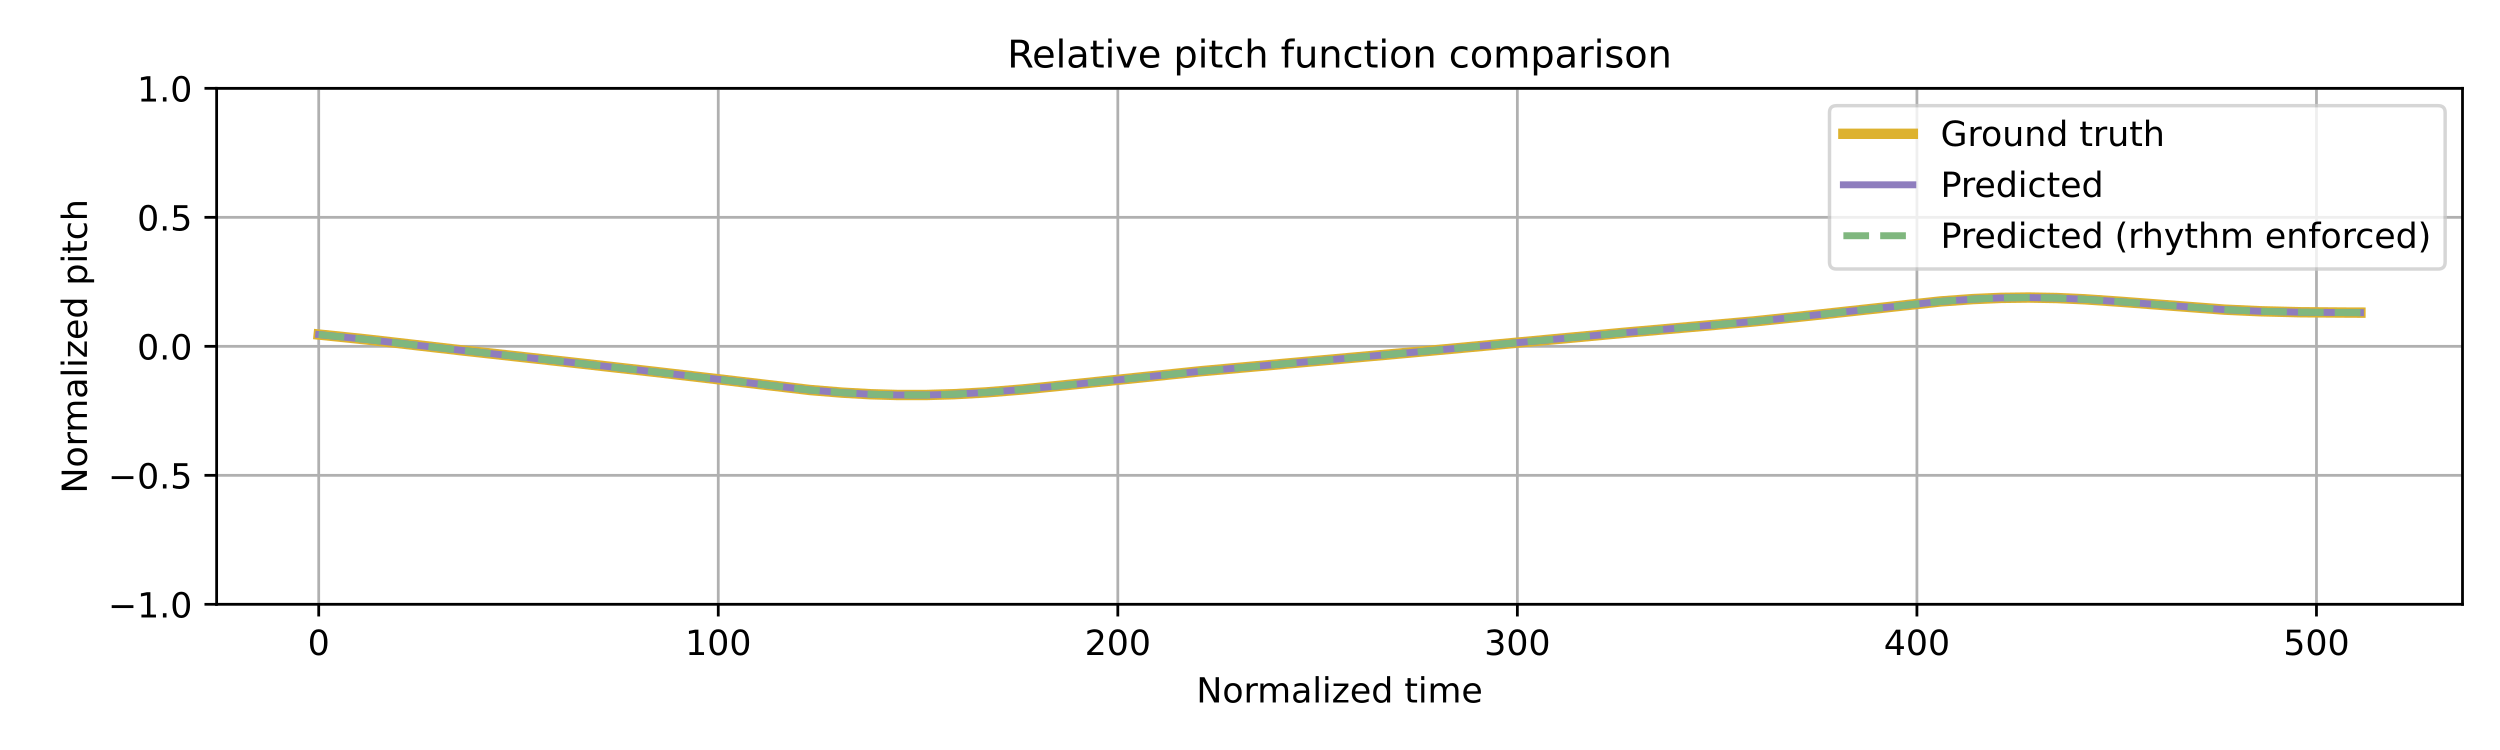
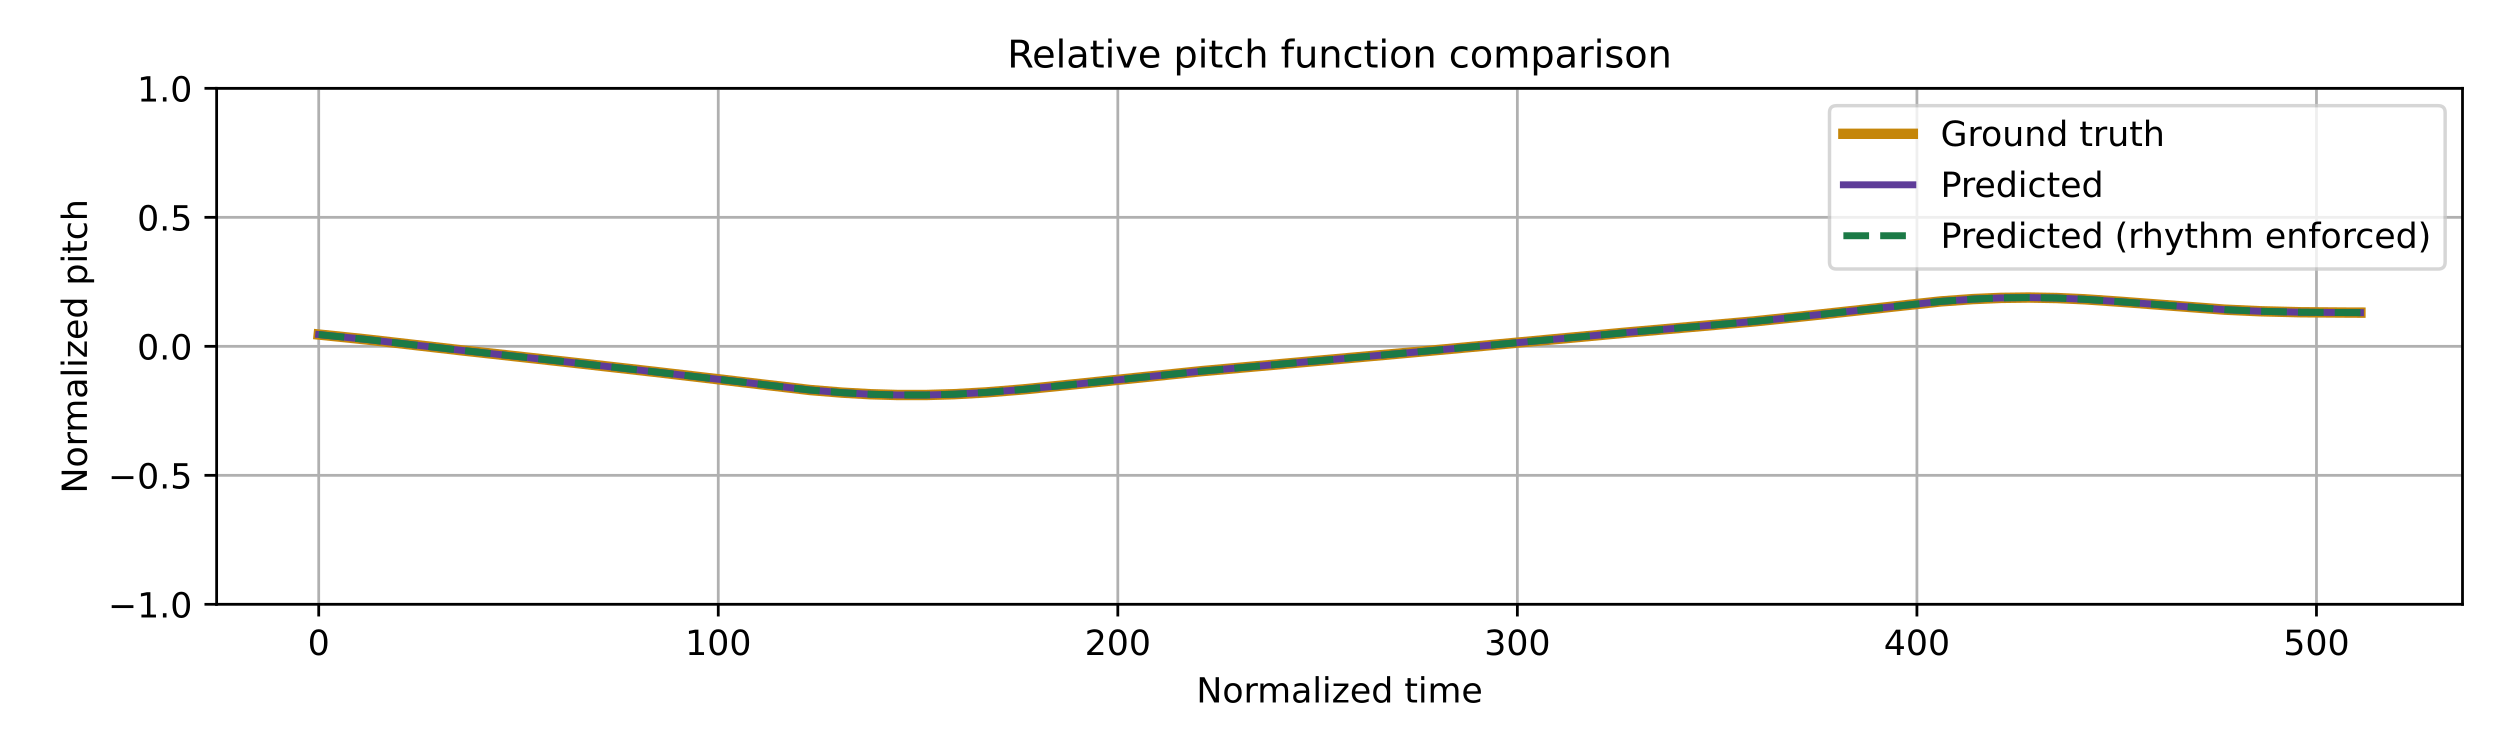
<svg xmlns="http://www.w3.org/2000/svg" xmlns:xlink="http://www.w3.org/1999/xlink" width="720pt" height="216pt" viewBox="0 0 720 216" version="1.1">
  <defs>
    <style type="text/css">*{stroke-linejoin: round; stroke-linecap: butt}</style>
  </defs>
  <g id="figure_1">
    <g id="patch_1">
      <path d="M 0 216  L 720 216  L 720 0  L 0 0  z " style="fill: #ffffff" />
    </g>
    <g id="axes_1">
      <g id="patch_2">
        <path d="M 62.39 174.04  L 709.2 174.04  L 709.2 25.44  L 62.39 25.44  z " style="fill: #ffffff" />
      </g>
      <g id="matplotlib.axis_1">
        <g id="xtick_1">
          <g id="line2d_1">
-             <path d="M 91.79 174.04  L 91.79 25.44  " clip-path="url(#pb1c6069279)" style="fill: none; stroke: #b0b0b0; stroke-width: 0.8; stroke-linecap: square" />
+             <path d="M 91.79 174.04  L 91.79 25.44  " clip-path="url(#p69fa13df1b)" style="fill: none; stroke: #b0b0b0; stroke-width: 0.8; stroke-linecap: square" />
          </g>
          <g id="line2d_2">
            <defs>
-               <path id="mfc99dccc91" d="M 0 0  L 0 3.5  " style="stroke: #000000; stroke-width: 0.8" />
-             </defs>
-             <g>
-               <use xlink:href="#mfc99dccc91" x="91.79" y="174.04" style="stroke: #000000; stroke-width: 0.8" />
+               <path id="m1cdd8b90ce" d="M 0 0  L 0 3.5  " style="stroke: #000000; stroke-width: 0.8" />
+             </defs>
+             <g>
+               <use xlink:href="#m1cdd8b90ce" x="91.79" y="174.04" style="stroke: #000000; stroke-width: 0.8" />
            </g>
          </g>
          <g id="text_1">
            <g transform="translate(88.60921 188.6384) scale(0.1 -0.1)">
              <defs>
                <path id="DejaVuSans-30" d="M 2034 4250  Q 1547 4250 1301 3770  Q 1056 3291 1056 2328  Q 1056 1369 1301 889  Q 1547 409 2034 409  Q 2525 409 2770 889  Q 3016 1369 3016 2328  Q 3016 3291 2770 3770  Q 2525 4250 2034 4250  z M 2034 4750  Q 2819 4750 3233 4129  Q 3647 3509 3647 2328  Q 3647 1150 3233 529  Q 2819 -91 2034 -91  Q 1250 -91 836 529  Q 422 1150 422 2328  Q 422 3509 836 4129  Q 1250 4750 2034 4750  z " transform="scale(0.015625)" />
              </defs>
              <use xlink:href="#DejaVuSans-30" />
            </g>
          </g>
        </g>
        <g id="xtick_2">
          <g id="line2d_3">
-             <path d="M 206.861 174.04  L 206.861 25.44  " clip-path="url(#pb1c6069279)" style="fill: none; stroke: #b0b0b0; stroke-width: 0.8; stroke-linecap: square" />
+             <path d="M 206.861 174.04  L 206.861 25.44  " clip-path="url(#p69fa13df1b)" style="fill: none; stroke: #b0b0b0; stroke-width: 0.8; stroke-linecap: square" />
          </g>
          <g id="line2d_4">
            <g>
-               <use xlink:href="#mfc99dccc91" x="206.861" y="174.04" style="stroke: #000000; stroke-width: 0.8" />
+               <use xlink:href="#m1cdd8b90ce" x="206.861" y="174.04" style="stroke: #000000; stroke-width: 0.8" />
            </g>
          </g>
          <g id="text_2">
            <g transform="translate(197.317 188.6384) scale(0.1 -0.1)">
              <defs>
                <path id="DejaVuSans-31" d="M 794 531  L 1825 531  L 1825 4091  L 703 3866  L 703 4441  L 1819 4666  L 2450 4666  L 2450 531  L 3481 531  L 3481 0  L 794 0  L 794 531  z " transform="scale(0.015625)" />
              </defs>
              <use xlink:href="#DejaVuSans-31" />
              <use xlink:href="#DejaVuSans-30" transform="translate(63.62305 0)" />
              <use xlink:href="#DejaVuSans-30" transform="translate(127.2461 0)" />
            </g>
          </g>
        </g>
        <g id="xtick_3">
          <g id="line2d_5">
-             <path d="M 321.931 174.04  L 321.931 25.44  " clip-path="url(#pb1c6069279)" style="fill: none; stroke: #b0b0b0; stroke-width: 0.8; stroke-linecap: square" />
+             <path d="M 321.931 174.04  L 321.931 25.44  " clip-path="url(#p69fa13df1b)" style="fill: none; stroke: #b0b0b0; stroke-width: 0.8; stroke-linecap: square" />
          </g>
          <g id="line2d_6">
            <g>
-               <use xlink:href="#mfc99dccc91" x="321.931" y="174.04" style="stroke: #000000; stroke-width: 0.8" />
+               <use xlink:href="#m1cdd8b90ce" x="321.931" y="174.04" style="stroke: #000000; stroke-width: 0.8" />
            </g>
          </g>
          <g id="text_3">
            <g transform="translate(312.3872 188.6384) scale(0.1 -0.1)">
              <defs>
                <path id="DejaVuSans-32" d="M 1228 531  L 3431 531  L 3431 0  L 469 0  L 469 531  Q 828 903 1448 1529  Q 2069 2156 2228 2338  Q 2531 2678 2651 2914  Q 2772 3150 2772 3378  Q 2772 3750 2511 3984  Q 2250 4219 1831 4219  Q 1534 4219 1204 4116  Q 875 4013 500 3803  L 500 4441  Q 881 4594 1212 4672  Q 1544 4750 1819 4750  Q 2544 4750 2975 4387  Q 3406 4025 3406 3419  Q 3406 3131 3298 2873  Q 3191 2616 2906 2266  Q 2828 2175 2409 1742  Q 1991 1309 1228 531  z " transform="scale(0.015625)" />
              </defs>
              <use xlink:href="#DejaVuSans-32" />
              <use xlink:href="#DejaVuSans-30" transform="translate(63.62305 0)" />
              <use xlink:href="#DejaVuSans-30" transform="translate(127.2461 0)" />
            </g>
          </g>
        </g>
        <g id="xtick_4">
          <g id="line2d_7">
-             <path d="M 437.001 174.04  L 437.001 25.44  " clip-path="url(#pb1c6069279)" style="fill: none; stroke: #b0b0b0; stroke-width: 0.8; stroke-linecap: square" />
+             <path d="M 437.001 174.04  L 437.001 25.44  " clip-path="url(#p69fa13df1b)" style="fill: none; stroke: #b0b0b0; stroke-width: 0.8; stroke-linecap: square" />
          </g>
          <g id="line2d_8">
            <g>
-               <use xlink:href="#mfc99dccc91" x="437.001" y="174.04" style="stroke: #000000; stroke-width: 0.8" />
+               <use xlink:href="#m1cdd8b90ce" x="437.001" y="174.04" style="stroke: #000000; stroke-width: 0.8" />
            </g>
          </g>
          <g id="text_4">
            <g transform="translate(427.4575 188.6384) scale(0.1 -0.1)">
              <defs>
                <path id="DejaVuSans-33" d="M 2597 2516  Q 3050 2419 3304 2112  Q 3559 1806 3559 1356  Q 3559 666 3084 287  Q 2609 -91 1734 -91  Q 1441 -91 1130 -33  Q 819 25 488 141  L 488 750  Q 750 597 1062 519  Q 1375 441 1716 441  Q 2309 441 2620 675  Q 2931 909 2931 1356  Q 2931 1769 2642 2001  Q 2353 2234 1838 2234  L 1294 2234  L 1294 2753  L 1863 2753  Q 2328 2753 2575 2939  Q 2822 3125 2822 3475  Q 2822 3834 2567 4026  Q 2313 4219 1838 4219  Q 1578 4219 1281 4162  Q 984 4106 628 3988  L 628 4550  Q 988 4650 1302 4700  Q 1616 4750 1894 4750  Q 2613 4750 3031 4423  Q 3450 4097 3450 3541  Q 3450 3153 3228 2886  Q 3006 2619 2597 2516  z " transform="scale(0.015625)" />
              </defs>
              <use xlink:href="#DejaVuSans-33" />
              <use xlink:href="#DejaVuSans-30" transform="translate(63.62305 0)" />
              <use xlink:href="#DejaVuSans-30" transform="translate(127.2461 0)" />
            </g>
          </g>
        </g>
        <g id="xtick_5">
          <g id="line2d_9">
-             <path d="M 552.072 174.04  L 552.072 25.44  " clip-path="url(#pb1c6069279)" style="fill: none; stroke: #b0b0b0; stroke-width: 0.8; stroke-linecap: square" />
+             <path d="M 552.072 174.04  L 552.072 25.44  " clip-path="url(#p69fa13df1b)" style="fill: none; stroke: #b0b0b0; stroke-width: 0.8; stroke-linecap: square" />
          </g>
          <g id="line2d_10">
            <g>
-               <use xlink:href="#mfc99dccc91" x="552.072" y="174.04" style="stroke: #000000; stroke-width: 0.8" />
+               <use xlink:href="#m1cdd8b90ce" x="552.072" y="174.04" style="stroke: #000000; stroke-width: 0.8" />
            </g>
          </g>
          <g id="text_5">
            <g transform="translate(542.5278 188.6384) scale(0.1 -0.1)">
              <defs>
                <path id="DejaVuSans-34" d="M 2419 4116  L 825 1625  L 2419 1625  L 2419 4116  z M 2253 4666  L 3047 4666  L 3047 1625  L 3713 1625  L 3713 1100  L 3047 1100  L 3047 0  L 2419 0  L 2419 1100  L 313 1100  L 313 1709  L 2253 4666  z " transform="scale(0.015625)" />
              </defs>
              <use xlink:href="#DejaVuSans-34" />
              <use xlink:href="#DejaVuSans-30" transform="translate(63.62305 0)" />
              <use xlink:href="#DejaVuSans-30" transform="translate(127.2461 0)" />
            </g>
          </g>
        </g>
        <g id="xtick_6">
          <g id="line2d_11">
-             <path d="M 667.142 174.04  L 667.142 25.44  " clip-path="url(#pb1c6069279)" style="fill: none; stroke: #b0b0b0; stroke-width: 0.8; stroke-linecap: square" />
+             <path d="M 667.142 174.04  L 667.142 25.44  " clip-path="url(#p69fa13df1b)" style="fill: none; stroke: #b0b0b0; stroke-width: 0.8; stroke-linecap: square" />
          </g>
          <g id="line2d_12">
            <g>
-               <use xlink:href="#mfc99dccc91" x="667.142" y="174.04" style="stroke: #000000; stroke-width: 0.8" />
+               <use xlink:href="#m1cdd8b90ce" x="667.142" y="174.04" style="stroke: #000000; stroke-width: 0.8" />
            </g>
          </g>
          <g id="text_6">
            <g transform="translate(657.5981 188.6384) scale(0.1 -0.1)">
              <defs>
                <path id="DejaVuSans-35" d="M 691 4666  L 3169 4666  L 3169 4134  L 1269 4134  L 1269 2991  Q 1406 3038 1543 3061  Q 1681 3084 1819 3084  Q 2600 3084 3056 2656  Q 3513 2228 3513 1497  Q 3513 744 3044 326  Q 2575 -91 1722 -91  Q 1428 -91 1123 -41  Q 819 9 494 109  L 494 744  Q 775 591 1075 516  Q 1375 441 1709 441  Q 2250 441 2565 725  Q 2881 1009 2881 1497  Q 2881 1984 2565 2268  Q 2250 2553 1709 2553  Q 1456 2553 1204 2497  Q 953 2441 691 2322  L 691 4666  z " transform="scale(0.015625)" />
              </defs>
              <use xlink:href="#DejaVuSans-35" />
              <use xlink:href="#DejaVuSans-30" transform="translate(63.62305 0)" />
              <use xlink:href="#DejaVuSans-30" transform="translate(127.2461 0)" />
            </g>
          </g>
        </g>
        <g id="text_7">
          <g transform="translate(344.5544 202.3166) scale(0.1 -0.1)">
            <defs>
              <path id="DejaVuSans-4e" d="M 628 4666  L 1478 4666  L 3547 763  L 3547 4666  L 4159 4666  L 4159 0  L 3309 0  L 1241 3903  L 1241 0  L 628 0  L 628 4666  z " transform="scale(0.015625)" />
              <path id="DejaVuSans-6f" d="M 1959 3097  Q 1497 3097 1228 2736  Q 959 2375 959 1747  Q 959 1119 1226 758  Q 1494 397 1959 397  Q 2419 397 2687 759  Q 2956 1122 2956 1747  Q 2956 2369 2687 2733  Q 2419 3097 1959 3097  z M 1959 3584  Q 2709 3584 3137 3096  Q 3566 2609 3566 1747  Q 3566 888 3137 398  Q 2709 -91 1959 -91  Q 1206 -91 779 398  Q 353 888 353 1747  Q 353 2609 779 3096  Q 1206 3584 1959 3584  z " transform="scale(0.015625)" />
              <path id="DejaVuSans-72" d="M 2631 2963  Q 2534 3019 2420 3045  Q 2306 3072 2169 3072  Q 1681 3072 1420 2755  Q 1159 2438 1159 1844  L 1159 0  L 581 0  L 581 3500  L 1159 3500  L 1159 2956  Q 1341 3275 1631 3429  Q 1922 3584 2338 3584  Q 2397 3584 2469 3576  Q 2541 3569 2628 3553  L 2631 2963  z " transform="scale(0.015625)" />
              <path id="DejaVuSans-6d" d="M 3328 2828  Q 3544 3216 3844 3400  Q 4144 3584 4550 3584  Q 5097 3584 5394 3201  Q 5691 2819 5691 2113  L 5691 0  L 5113 0  L 5113 2094  Q 5113 2597 4934 2840  Q 4756 3084 4391 3084  Q 3944 3084 3684 2787  Q 3425 2491 3425 1978  L 3425 0  L 2847 0  L 2847 2094  Q 2847 2600 2669 2842  Q 2491 3084 2119 3084  Q 1678 3084 1418 2786  Q 1159 2488 1159 1978  L 1159 0  L 581 0  L 581 3500  L 1159 3500  L 1159 2956  Q 1356 3278 1631 3431  Q 1906 3584 2284 3584  Q 2666 3584 2933 3390  Q 3200 3197 3328 2828  z " transform="scale(0.015625)" />
              <path id="DejaVuSans-61" d="M 2194 1759  Q 1497 1759 1228 1600  Q 959 1441 959 1056  Q 959 750 1161 570  Q 1363 391 1709 391  Q 2188 391 2477 730  Q 2766 1069 2766 1631  L 2766 1759  L 2194 1759  z M 3341 1997  L 3341 0  L 2766 0  L 2766 531  Q 2569 213 2275 61  Q 1981 -91 1556 -91  Q 1019 -91 701 211  Q 384 513 384 1019  Q 384 1609 779 1909  Q 1175 2209 1959 2209  L 2766 2209  L 2766 2266  Q 2766 2663 2505 2880  Q 2244 3097 1772 3097  Q 1472 3097 1187 3025  Q 903 2953 641 2809  L 641 3341  Q 956 3463 1253 3523  Q 1550 3584 1831 3584  Q 2591 3584 2966 3190  Q 3341 2797 3341 1997  z " transform="scale(0.015625)" />
              <path id="DejaVuSans-6c" d="M 603 4863  L 1178 4863  L 1178 0  L 603 0  L 603 4863  z " transform="scale(0.015625)" />
              <path id="DejaVuSans-69" d="M 603 3500  L 1178 3500  L 1178 0  L 603 0  L 603 3500  z M 603 4863  L 1178 4863  L 1178 4134  L 603 4134  L 603 4863  z " transform="scale(0.015625)" />
              <path id="DejaVuSans-7a" d="M 353 3500  L 3084 3500  L 3084 2975  L 922 459  L 3084 459  L 3084 0  L 275 0  L 275 525  L 2438 3041  L 353 3041  L 353 3500  z " transform="scale(0.015625)" />
              <path id="DejaVuSans-65" d="M 3597 1894  L 3597 1613  L 953 1613  Q 991 1019 1311 708  Q 1631 397 2203 397  Q 2534 397 2845 478  Q 3156 559 3463 722  L 3463 178  Q 3153 47 2828 -22  Q 2503 -91 2169 -91  Q 1331 -91 842 396  Q 353 884 353 1716  Q 353 2575 817 3079  Q 1281 3584 2069 3584  Q 2775 3584 3186 3129  Q 3597 2675 3597 1894  z M 3022 2063  Q 3016 2534 2758 2815  Q 2500 3097 2075 3097  Q 1594 3097 1305 2825  Q 1016 2553 972 2059  L 3022 2063  z " transform="scale(0.015625)" />
              <path id="DejaVuSans-64" d="M 2906 2969  L 2906 4863  L 3481 4863  L 3481 0  L 2906 0  L 2906 525  Q 2725 213 2448 61  Q 2172 -91 1784 -91  Q 1150 -91 751 415  Q 353 922 353 1747  Q 353 2572 751 3078  Q 1150 3584 1784 3584  Q 2172 3584 2448 3432  Q 2725 3281 2906 2969  z M 947 1747  Q 947 1113 1208 752  Q 1469 391 1925 391  Q 2381 391 2643 752  Q 2906 1113 2906 1747  Q 2906 2381 2643 2742  Q 2381 3103 1925 3103  Q 1469 3103 1208 2742  Q 947 2381 947 1747  z " transform="scale(0.015625)" />
              <path id="DejaVuSans-20" transform="scale(0.015625)" />
              <path id="DejaVuSans-74" d="M 1172 4494  L 1172 3500  L 2356 3500  L 2356 3053  L 1172 3053  L 1172 1153  Q 1172 725 1289 603  Q 1406 481 1766 481  L 2356 481  L 2356 0  L 1766 0  Q 1100 0 847 248  Q 594 497 594 1153  L 594 3053  L 172 3053  L 172 3500  L 594 3500  L 594 4494  L 1172 4494  z " transform="scale(0.015625)" />
            </defs>
            <use xlink:href="#DejaVuSans-4e" />
            <use xlink:href="#DejaVuSans-6f" transform="translate(74.80469 0)" />
            <use xlink:href="#DejaVuSans-72" transform="translate(135.9863 0)" />
            <use xlink:href="#DejaVuSans-6d" transform="translate(175.3496 0)" />
            <use xlink:href="#DejaVuSans-61" transform="translate(272.7617 0)" />
            <use xlink:href="#DejaVuSans-6c" transform="translate(334.041 0)" />
            <use xlink:href="#DejaVuSans-69" transform="translate(361.8242 0)" />
            <use xlink:href="#DejaVuSans-7a" transform="translate(389.6074 0)" />
            <use xlink:href="#DejaVuSans-65" transform="translate(442.0977 0)" />
            <use xlink:href="#DejaVuSans-64" transform="translate(503.6211 0)" />
            <use xlink:href="#DejaVuSans-20" transform="translate(567.0977 0)" />
            <use xlink:href="#DejaVuSans-74" transform="translate(598.8848 0)" />
            <use xlink:href="#DejaVuSans-69" transform="translate(638.0938 0)" />
            <use xlink:href="#DejaVuSans-6d" transform="translate(665.877 0)" />
            <use xlink:href="#DejaVuSans-65" transform="translate(763.2891 0)" />
          </g>
        </g>
      </g>
      <g id="matplotlib.axis_2">
        <g id="ytick_1">
          <g id="line2d_13">
-             <path d="M 62.39 174.04  L 709.2 174.04  " clip-path="url(#pb1c6069279)" style="fill: none; stroke: #b0b0b0; stroke-width: 0.8; stroke-linecap: square" />
+             <path d="M 62.39 174.04  L 709.2 174.04  " clip-path="url(#p69fa13df1b)" style="fill: none; stroke: #b0b0b0; stroke-width: 0.8; stroke-linecap: square" />
          </g>
          <g id="line2d_14">
            <defs>
-               <path id="m01eb9dd6d8" d="M 0 0  L -3.5 0  " style="stroke: #000000; stroke-width: 0.8" />
-             </defs>
-             <g>
-               <use xlink:href="#m01eb9dd6d8" x="62.39" y="174.04" style="stroke: #000000; stroke-width: 0.8" />
+               <path id="m0471187633" d="M 0 0  L -3.5 0  " style="stroke: #000000; stroke-width: 0.8" />
+             </defs>
+             <g>
+               <use xlink:href="#m0471187633" x="62.39" y="174.04" style="stroke: #000000; stroke-width: 0.8" />
            </g>
          </g>
          <g id="text_8">
            <g transform="translate(31.10719 177.8392) scale(0.1 -0.1)">
              <defs>
                <path id="DejaVuSans-2212" d="M 678 2272  L 4684 2272  L 4684 1741  L 678 1741  L 678 2272  z " transform="scale(0.015625)" />
                <path id="DejaVuSans-2e" d="M 684 794  L 1344 794  L 1344 0  L 684 0  L 684 794  z " transform="scale(0.015625)" />
              </defs>
              <use xlink:href="#DejaVuSans-2212" />
              <use xlink:href="#DejaVuSans-31" transform="translate(83.78906 0)" />
              <use xlink:href="#DejaVuSans-2e" transform="translate(147.4121 0)" />
              <use xlink:href="#DejaVuSans-30" transform="translate(179.1992 0)" />
            </g>
          </g>
        </g>
        <g id="ytick_2">
          <g id="line2d_15">
-             <path d="M 62.39 136.89  L 709.2 136.89  " clip-path="url(#pb1c6069279)" style="fill: none; stroke: #b0b0b0; stroke-width: 0.8; stroke-linecap: square" />
+             <path d="M 62.39 136.89  L 709.2 136.89  " clip-path="url(#p69fa13df1b)" style="fill: none; stroke: #b0b0b0; stroke-width: 0.8; stroke-linecap: square" />
          </g>
          <g id="line2d_16">
            <g>
-               <use xlink:href="#m01eb9dd6d8" x="62.39" y="136.89" style="stroke: #000000; stroke-width: 0.8" />
+               <use xlink:href="#m0471187633" x="62.39" y="136.89" style="stroke: #000000; stroke-width: 0.8" />
            </g>
          </g>
          <g id="text_9">
            <g transform="translate(31.10719 140.6892) scale(0.1 -0.1)">
              <use xlink:href="#DejaVuSans-2212" />
              <use xlink:href="#DejaVuSans-30" transform="translate(83.78906 0)" />
              <use xlink:href="#DejaVuSans-2e" transform="translate(147.4121 0)" />
              <use xlink:href="#DejaVuSans-35" transform="translate(179.1992 0)" />
            </g>
          </g>
        </g>
        <g id="ytick_3">
          <g id="line2d_17">
-             <path d="M 62.39 99.74  L 709.2 99.74  " clip-path="url(#pb1c6069279)" style="fill: none; stroke: #b0b0b0; stroke-width: 0.8; stroke-linecap: square" />
+             <path d="M 62.39 99.74  L 709.2 99.74  " clip-path="url(#p69fa13df1b)" style="fill: none; stroke: #b0b0b0; stroke-width: 0.8; stroke-linecap: square" />
          </g>
          <g id="line2d_18">
            <g>
-               <use xlink:href="#m01eb9dd6d8" x="62.39" y="99.74" style="stroke: #000000; stroke-width: 0.8" />
+               <use xlink:href="#m0471187633" x="62.39" y="99.74" style="stroke: #000000; stroke-width: 0.8" />
            </g>
          </g>
          <g id="text_10">
            <g transform="translate(39.48687 103.5392) scale(0.1 -0.1)">
              <use xlink:href="#DejaVuSans-30" />
              <use xlink:href="#DejaVuSans-2e" transform="translate(63.62305 0)" />
              <use xlink:href="#DejaVuSans-30" transform="translate(95.41016 0)" />
            </g>
          </g>
        </g>
        <g id="ytick_4">
          <g id="line2d_19">
-             <path d="M 62.39 62.59  L 709.2 62.59  " clip-path="url(#pb1c6069279)" style="fill: none; stroke: #b0b0b0; stroke-width: 0.8; stroke-linecap: square" />
+             <path d="M 62.39 62.59  L 709.2 62.59  " clip-path="url(#p69fa13df1b)" style="fill: none; stroke: #b0b0b0; stroke-width: 0.8; stroke-linecap: square" />
          </g>
          <g id="line2d_20">
            <g>
-               <use xlink:href="#m01eb9dd6d8" x="62.39" y="62.59" style="stroke: #000000; stroke-width: 0.8" />
+               <use xlink:href="#m0471187633" x="62.39" y="62.59" style="stroke: #000000; stroke-width: 0.8" />
            </g>
          </g>
          <g id="text_11">
            <g transform="translate(39.48687 66.38922) scale(0.1 -0.1)">
              <use xlink:href="#DejaVuSans-30" />
              <use xlink:href="#DejaVuSans-2e" transform="translate(63.62305 0)" />
              <use xlink:href="#DejaVuSans-35" transform="translate(95.41016 0)" />
            </g>
          </g>
        </g>
        <g id="ytick_5">
          <g id="line2d_21">
-             <path d="M 62.39 25.44  L 709.2 25.44  " clip-path="url(#pb1c6069279)" style="fill: none; stroke: #b0b0b0; stroke-width: 0.8; stroke-linecap: square" />
+             <path d="M 62.39 25.44  L 709.2 25.44  " clip-path="url(#p69fa13df1b)" style="fill: none; stroke: #b0b0b0; stroke-width: 0.8; stroke-linecap: square" />
          </g>
          <g id="line2d_22">
            <g>
-               <use xlink:href="#m01eb9dd6d8" x="62.39" y="25.44" style="stroke: #000000; stroke-width: 0.8" />
+               <use xlink:href="#m0471187633" x="62.39" y="25.44" style="stroke: #000000; stroke-width: 0.8" />
            </g>
          </g>
          <g id="text_12">
            <g transform="translate(39.48687 29.23922) scale(0.1 -0.1)">
              <use xlink:href="#DejaVuSans-31" />
              <use xlink:href="#DejaVuSans-2e" transform="translate(63.62305 0)" />
              <use xlink:href="#DejaVuSans-30" transform="translate(95.41016 0)" />
            </g>
          </g>
        </g>
        <g id="text_13">
          <g transform="translate(25.0275 142.1259) rotate(-90) scale(0.1 -0.1)">
            <defs>
              <path id="DejaVuSans-70" d="M 1159 525  L 1159 -1331  L 581 -1331  L 581 3500  L 1159 3500  L 1159 2969  Q 1341 3281 1617 3432  Q 1894 3584 2278 3584  Q 2916 3584 3314 3078  Q 3713 2572 3713 1747  Q 3713 922 3314 415  Q 2916 -91 2278 -91  Q 1894 -91 1617 61  Q 1341 213 1159 525  z M 3116 1747  Q 3116 2381 2855 2742  Q 2594 3103 2138 3103  Q 1681 3103 1420 2742  Q 1159 2381 1159 1747  Q 1159 1113 1420 752  Q 1681 391 2138 391  Q 2594 391 2855 752  Q 3116 1113 3116 1747  z " transform="scale(0.015625)" />
              <path id="DejaVuSans-63" d="M 3122 3366  L 3122 2828  Q 2878 2963 2633 3030  Q 2388 3097 2138 3097  Q 1578 3097 1268 2742  Q 959 2388 959 1747  Q 959 1106 1268 751  Q 1578 397 2138 397  Q 2388 397 2633 464  Q 2878 531 3122 666  L 3122 134  Q 2881 22 2623 -34  Q 2366 -91 2075 -91  Q 1284 -91 818 406  Q 353 903 353 1747  Q 353 2603 823 3093  Q 1294 3584 2113 3584  Q 2378 3584 2631 3529  Q 2884 3475 3122 3366  z " transform="scale(0.015625)" />
              <path id="DejaVuSans-68" d="M 3513 2113  L 3513 0  L 2938 0  L 2938 2094  Q 2938 2591 2744 2837  Q 2550 3084 2163 3084  Q 1697 3084 1428 2787  Q 1159 2491 1159 1978  L 1159 0  L 581 0  L 581 4863  L 1159 4863  L 1159 2956  Q 1366 3272 1645 3428  Q 1925 3584 2291 3584  Q 2894 3584 3203 3211  Q 3513 2838 3513 2113  z " transform="scale(0.015625)" />
            </defs>
            <use xlink:href="#DejaVuSans-4e" />
            <use xlink:href="#DejaVuSans-6f" transform="translate(74.80469 0)" />
            <use xlink:href="#DejaVuSans-72" transform="translate(135.9863 0)" />
            <use xlink:href="#DejaVuSans-6d" transform="translate(175.3496 0)" />
            <use xlink:href="#DejaVuSans-61" transform="translate(272.7617 0)" />
            <use xlink:href="#DejaVuSans-6c" transform="translate(334.041 0)" />
            <use xlink:href="#DejaVuSans-69" transform="translate(361.8242 0)" />
            <use xlink:href="#DejaVuSans-7a" transform="translate(389.6074 0)" />
            <use xlink:href="#DejaVuSans-65" transform="translate(442.0977 0)" />
            <use xlink:href="#DejaVuSans-64" transform="translate(503.6211 0)" />
            <use xlink:href="#DejaVuSans-20" transform="translate(567.0977 0)" />
            <use xlink:href="#DejaVuSans-70" transform="translate(598.8848 0)" />
            <use xlink:href="#DejaVuSans-69" transform="translate(662.3613 0)" />
            <use xlink:href="#DejaVuSans-74" transform="translate(690.1445 0)" />
            <use xlink:href="#DejaVuSans-63" transform="translate(729.3535 0)" />
            <use xlink:href="#DejaVuSans-68" transform="translate(784.334 0)" />
          </g>
        </g>
      </g>
      <g id="line2d_23">
-         <path d="M 91.79 96.348  L 105.599 97.77  L 133.216 100.929  L 163.134 104.226  L 188.449 107.08  L 233.327 112.33  L 242.533 113.082  L 250.587 113.534  L 258.642 113.764  L 266.697 113.761  L 274.752 113.53  L 283.958 113.015  L 294.314 112.181  L 308.123 110.806  L 346.096 106.888  L 370.261 104.737  L 405.932 101.552  L 468.07 95.808  L 504.893 92.593  L 521.003 90.919  L 558.976 86.803  L 568.181 86.141  L 576.236 85.793  L 584.291 85.689  L 592.346 85.832  L 600.401 86.197  L 610.757 86.91  L 640.676 89.176  L 651.032 89.648  L 662.539 89.926  L 677.498 90.034  L 679.8 90.038  L 679.8 90.038  " clip-path="url(#pb1c6069279)" style="fill: none; stroke: #ddb22f; stroke-width: 3; stroke-linecap: square" />
+         <path d="M 91.79 96.348  L 105.599 97.77  L 133.216 100.929  L 163.134 104.226  L 188.449 107.08  L 233.327 112.33  L 242.533 113.082  L 250.587 113.534  L 258.642 113.764  L 266.697 113.761  L 274.752 113.53  L 283.958 113.015  L 294.314 112.181  L 308.123 110.806  L 346.096 106.888  L 370.261 104.737  L 405.932 101.552  L 468.07 95.808  L 504.893 92.593  L 521.003 90.919  L 558.976 86.803  L 568.181 86.141  L 576.236 85.793  L 584.291 85.689  L 592.346 85.832  L 600.401 86.197  L 610.757 86.91  L 640.676 89.176  L 651.032 89.648  L 662.539 89.926  L 677.498 90.034  L 679.8 90.038  L 679.8 90.038  " clip-path="url(#p69fa13df1b)" style="fill: none; stroke: #c5860a; stroke-width: 3; stroke-linecap: square" />
      </g>
      <g id="line2d_24">
-         <path d="M 91.79 96.348  L 105.599 97.77  L 133.216 100.929  L 163.134 104.226  L 188.449 107.08  L 233.327 112.33  L 242.533 113.082  L 250.587 113.534  L 258.642 113.764  L 266.697 113.761  L 274.752 113.53  L 283.958 113.015  L 294.314 112.181  L 308.123 110.806  L 346.096 106.888  L 370.261 104.737  L 405.932 101.552  L 468.07 95.808  L 504.893 92.593  L 521.003 90.919  L 558.976 86.803  L 568.181 86.141  L 576.236 85.793  L 584.291 85.689  L 592.346 85.832  L 600.401 86.197  L 610.757 86.91  L 640.676 89.176  L 651.032 89.648  L 662.539 89.926  L 677.498 90.034  L 679.8 90.038  L 679.8 90.038  " clip-path="url(#pb1c6069279)" style="fill: none; stroke: #8e7dbe; stroke-width: 2; stroke-linecap: square" />
+         <path d="M 91.79 96.348  L 105.599 97.77  L 133.216 100.929  L 163.134 104.226  L 188.449 107.08  L 233.327 112.33  L 242.533 113.082  L 250.587 113.534  L 258.642 113.764  L 266.697 113.761  L 274.752 113.53  L 283.958 113.015  L 294.314 112.181  L 308.123 110.806  L 346.096 106.888  L 370.261 104.737  L 405.932 101.552  L 468.07 95.808  L 504.893 92.593  L 521.003 90.919  L 558.976 86.803  L 568.181 86.141  L 576.236 85.793  L 584.291 85.689  L 592.346 85.832  L 600.401 86.197  L 610.757 86.91  L 640.676 89.176  L 651.032 89.648  L 662.539 89.926  L 677.498 90.034  L 679.8 90.038  L 679.8 90.038  " clip-path="url(#p69fa13df1b)" style="fill: none; stroke: #5e3c99; stroke-width: 2; stroke-linecap: square" />
      </g>
      <g id="line2d_25">
-         <path d="M 91.79 96.348  L 105.599 97.77  L 133.216 100.929  L 163.134 104.226  L 188.449 107.08  L 233.327 112.33  L 242.533 113.082  L 250.587 113.534  L 258.642 113.764  L 266.697 113.761  L 274.752 113.53  L 283.958 113.015  L 294.314 112.181  L 308.123 110.806  L 346.096 106.888  L 370.261 104.737  L 405.932 101.552  L 468.07 95.808  L 504.893 92.593  L 521.003 90.919  L 558.976 86.803  L 568.181 86.141  L 576.236 85.793  L 584.291 85.689  L 592.346 85.832  L 600.401 86.197  L 610.757 86.91  L 640.676 89.176  L 651.032 89.648  L 662.539 89.926  L 677.498 90.034  L 679.8 90.038  L 679.8 90.038  " clip-path="url(#pb1c6069279)" style="fill: none; stroke-dasharray: 7.4,3.2; stroke-dashoffset: 0; stroke: #7fb77e; stroke-width: 2" />
+         <path d="M 91.79 96.348  L 105.599 97.77  L 133.216 100.929  L 163.134 104.226  L 188.449 107.08  L 233.327 112.33  L 242.533 113.082  L 250.587 113.534  L 258.642 113.764  L 266.697 113.761  L 274.752 113.53  L 283.958 113.015  L 294.314 112.181  L 308.123 110.806  L 346.096 106.888  L 370.261 104.737  L 405.932 101.552  L 468.07 95.808  L 504.893 92.593  L 521.003 90.919  L 558.976 86.803  L 568.181 86.141  L 576.236 85.793  L 584.291 85.689  L 592.346 85.832  L 600.401 86.197  L 610.757 86.91  L 640.676 89.176  L 651.032 89.648  L 662.539 89.926  L 677.498 90.034  L 679.8 90.038  L 679.8 90.038  " clip-path="url(#p69fa13df1b)" style="fill: none; stroke-dasharray: 7.4,3.2; stroke-dashoffset: 0; stroke: #1b7a46; stroke-width: 2" />
      </g>
      <g id="patch_3">
        <path d="M 62.39 174.04  L 62.39 25.44  " style="fill: none; stroke: #000000; stroke-width: 0.8; stroke-linejoin: miter; stroke-linecap: square" />
      </g>
      <g id="patch_4">
        <path d="M 709.2 174.04  L 709.2 25.44  " style="fill: none; stroke: #000000; stroke-width: 0.8; stroke-linejoin: miter; stroke-linecap: square" />
      </g>
      <g id="patch_5">
        <path d="M 62.39 174.04  L 709.2 174.04  " style="fill: none; stroke: #000000; stroke-width: 0.8; stroke-linejoin: miter; stroke-linecap: square" />
      </g>
      <g id="patch_6">
        <path d="M 62.39 25.44  L 709.2 25.44  " style="fill: none; stroke: #000000; stroke-width: 0.8; stroke-linejoin: miter; stroke-linecap: square" />
      </g>
      <g id="text_14">
        <g transform="translate(290.1045 19.44) scale(0.11 -0.11)">
          <defs>
            <path id="DejaVuSans-52" d="M 2841 2188  Q 3044 2119 3236 1894  Q 3428 1669 3622 1275  L 4263 0  L 3584 0  L 2988 1197  Q 2756 1666 2539 1819  Q 2322 1972 1947 1972  L 1259 1972  L 1259 0  L 628 0  L 628 4666  L 2053 4666  Q 2853 4666 3247 4331  Q 3641 3997 3641 3322  Q 3641 2881 3436 2590  Q 3231 2300 2841 2188  z M 1259 4147  L 1259 2491  L 2053 2491  Q 2509 2491 2742 2702  Q 2975 2913 2975 3322  Q 2975 3731 2742 3939  Q 2509 4147 2053 4147  L 1259 4147  z " transform="scale(0.015625)" />
            <path id="DejaVuSans-76" d="M 191 3500  L 800 3500  L 1894 563  L 2988 3500  L 3597 3500  L 2284 0  L 1503 0  L 191 3500  z " transform="scale(0.015625)" />
            <path id="DejaVuSans-66" d="M 2375 4863  L 2375 4384  L 1825 4384  Q 1516 4384 1395 4259  Q 1275 4134 1275 3809  L 1275 3500  L 2222 3500  L 2222 3053  L 1275 3053  L 1275 0  L 697 0  L 697 3053  L 147 3053  L 147 3500  L 697 3500  L 697 3744  Q 697 4328 969 4595  Q 1241 4863 1831 4863  L 2375 4863  z " transform="scale(0.015625)" />
            <path id="DejaVuSans-75" d="M 544 1381  L 544 3500  L 1119 3500  L 1119 1403  Q 1119 906 1312 657  Q 1506 409 1894 409  Q 2359 409 2629 706  Q 2900 1003 2900 1516  L 2900 3500  L 3475 3500  L 3475 0  L 2900 0  L 2900 538  Q 2691 219 2414 64  Q 2138 -91 1772 -91  Q 1169 -91 856 284  Q 544 659 544 1381  z M 1991 3584  L 1991 3584  z " transform="scale(0.015625)" />
            <path id="DejaVuSans-6e" d="M 3513 2113  L 3513 0  L 2938 0  L 2938 2094  Q 2938 2591 2744 2837  Q 2550 3084 2163 3084  Q 1697 3084 1428 2787  Q 1159 2491 1159 1978  L 1159 0  L 581 0  L 581 3500  L 1159 3500  L 1159 2956  Q 1366 3272 1645 3428  Q 1925 3584 2291 3584  Q 2894 3584 3203 3211  Q 3513 2838 3513 2113  z " transform="scale(0.015625)" />
            <path id="DejaVuSans-73" d="M 2834 3397  L 2834 2853  Q 2591 2978 2328 3040  Q 2066 3103 1784 3103  Q 1356 3103 1142 2972  Q 928 2841 928 2578  Q 928 2378 1081 2264  Q 1234 2150 1697 2047  L 1894 2003  Q 2506 1872 2764 1633  Q 3022 1394 3022 966  Q 3022 478 2636 193  Q 2250 -91 1575 -91  Q 1294 -91 989 -36  Q 684 19 347 128  L 347 722  Q 666 556 975 473  Q 1284 391 1588 391  Q 1994 391 2212 530  Q 2431 669 2431 922  Q 2431 1156 2273 1281  Q 2116 1406 1581 1522  L 1381 1569  Q 847 1681 609 1914  Q 372 2147 372 2553  Q 372 3047 722 3315  Q 1072 3584 1716 3584  Q 2034 3584 2315 3537  Q 2597 3491 2834 3397  z " transform="scale(0.015625)" />
          </defs>
          <use xlink:href="#DejaVuSans-52" />
          <use xlink:href="#DejaVuSans-65" transform="translate(64.98242 0)" />
          <use xlink:href="#DejaVuSans-6c" transform="translate(126.5059 0)" />
          <use xlink:href="#DejaVuSans-61" transform="translate(154.2891 0)" />
          <use xlink:href="#DejaVuSans-74" transform="translate(215.5684 0)" />
          <use xlink:href="#DejaVuSans-69" transform="translate(254.7773 0)" />
          <use xlink:href="#DejaVuSans-76" transform="translate(282.5605 0)" />
          <use xlink:href="#DejaVuSans-65" transform="translate(341.7402 0)" />
          <use xlink:href="#DejaVuSans-20" transform="translate(403.2637 0)" />
          <use xlink:href="#DejaVuSans-70" transform="translate(435.0508 0)" />
          <use xlink:href="#DejaVuSans-69" transform="translate(498.5273 0)" />
          <use xlink:href="#DejaVuSans-74" transform="translate(526.3105 0)" />
          <use xlink:href="#DejaVuSans-63" transform="translate(565.5195 0)" />
          <use xlink:href="#DejaVuSans-68" transform="translate(620.5 0)" />
          <use xlink:href="#DejaVuSans-20" transform="translate(683.8789 0)" />
          <use xlink:href="#DejaVuSans-66" transform="translate(715.666 0)" />
          <use xlink:href="#DejaVuSans-75" transform="translate(750.8711 0)" />
          <use xlink:href="#DejaVuSans-6e" transform="translate(814.25 0)" />
          <use xlink:href="#DejaVuSans-63" transform="translate(877.6289 0)" />
          <use xlink:href="#DejaVuSans-74" transform="translate(932.6094 0)" />
          <use xlink:href="#DejaVuSans-69" transform="translate(971.8184 0)" />
          <use xlink:href="#DejaVuSans-6f" transform="translate(999.6016 0)" />
          <use xlink:href="#DejaVuSans-6e" transform="translate(1060.783 0)" />
          <use xlink:href="#DejaVuSans-20" transform="translate(1124.162 0)" />
          <use xlink:href="#DejaVuSans-63" transform="translate(1155.949 0)" />
          <use xlink:href="#DejaVuSans-6f" transform="translate(1210.93 0)" />
          <use xlink:href="#DejaVuSans-6d" transform="translate(1272.111 0)" />
          <use xlink:href="#DejaVuSans-70" transform="translate(1369.523 0)" />
          <use xlink:href="#DejaVuSans-61" transform="translate(1433 0)" />
          <use xlink:href="#DejaVuSans-72" transform="translate(1494.279 0)" />
          <use xlink:href="#DejaVuSans-69" transform="translate(1535.393 0)" />
          <use xlink:href="#DejaVuSans-73" transform="translate(1563.176 0)" />
          <use xlink:href="#DejaVuSans-6f" transform="translate(1615.275 0)" />
          <use xlink:href="#DejaVuSans-6e" transform="translate(1676.457 0)" />
        </g>
      </g>
      <g id="legend_1">
        <g id="patch_7">
          <path d="M 528.894 77.474  L 702.2 77.474  Q 704.2 77.474 704.2 75.474  L 704.2 32.44  Q 704.2 30.44 702.2 30.44  L 528.894 30.44  Q 526.894 30.44 526.894 32.44  L 526.894 75.474  Q 526.894 77.474 528.894 77.474  z " style="fill: #ffffff; opacity: 0.8; stroke: #cccccc; stroke-linejoin: miter" />
        </g>
        <g id="line2d_26">
-           <path d="M 530.894 38.538  L 540.894 38.538  L 550.894 38.538  " style="fill: none; stroke: #ddb22f; stroke-width: 3; stroke-linecap: square" />
+           <path d="M 530.894 38.538  L 540.894 38.538  L 550.894 38.538  " style="fill: none; stroke: #c5860a; stroke-width: 3; stroke-linecap: square" />
        </g>
        <g id="text_15">
          <g transform="translate(558.8937 42.03844) scale(0.1 -0.1)">
            <defs>
              <path id="DejaVuSans-47" d="M 3809 666  L 3809 1919  L 2778 1919  L 2778 2438  L 4434 2438  L 4434 434  Q 4069 175 3628 42  Q 3188 -91 2688 -91  Q 1594 -91 976 548  Q 359 1188 359 2328  Q 359 3472 976 4111  Q 1594 4750 2688 4750  Q 3144 4750 3555 4637  Q 3966 4525 4313 4306  L 4313 3634  Q 3963 3931 3569 4081  Q 3175 4231 2741 4231  Q 1884 4231 1454 3753  Q 1025 3275 1025 2328  Q 1025 1384 1454 906  Q 1884 428 2741 428  Q 3075 428 3337 486  Q 3600 544 3809 666  z " transform="scale(0.015625)" />
            </defs>
            <use xlink:href="#DejaVuSans-47" />
            <use xlink:href="#DejaVuSans-72" transform="translate(77.49023 0)" />
            <use xlink:href="#DejaVuSans-6f" transform="translate(116.3535 0)" />
            <use xlink:href="#DejaVuSans-75" transform="translate(177.5352 0)" />
            <use xlink:href="#DejaVuSans-6e" transform="translate(240.9141 0)" />
            <use xlink:href="#DejaVuSans-64" transform="translate(304.293 0)" />
            <use xlink:href="#DejaVuSans-20" transform="translate(367.7695 0)" />
            <use xlink:href="#DejaVuSans-74" transform="translate(399.5566 0)" />
            <use xlink:href="#DejaVuSans-72" transform="translate(438.7656 0)" />
            <use xlink:href="#DejaVuSans-75" transform="translate(479.8789 0)" />
            <use xlink:href="#DejaVuSans-74" transform="translate(543.2578 0)" />
            <use xlink:href="#DejaVuSans-68" transform="translate(582.4668 0)" />
          </g>
        </g>
        <g id="line2d_27">
-           <path d="M 530.894 53.217  L 540.894 53.217  L 550.894 53.217  " style="fill: none; stroke: #8e7dbe; stroke-width: 2; stroke-linecap: square" />
+           <path d="M 530.894 53.217  L 540.894 53.217  L 550.894 53.217  " style="fill: none; stroke: #5e3c99; stroke-width: 2; stroke-linecap: square" />
        </g>
        <g id="text_16">
          <g transform="translate(558.8937 56.71656) scale(0.1 -0.1)">
            <defs>
              <path id="DejaVuSans-50" d="M 1259 4147  L 1259 2394  L 2053 2394  Q 2494 2394 2734 2622  Q 2975 2850 2975 3272  Q 2975 3691 2734 3919  Q 2494 4147 2053 4147  L 1259 4147  z M 628 4666  L 2053 4666  Q 2838 4666 3239 4311  Q 3641 3956 3641 3272  Q 3641 2581 3239 2228  Q 2838 1875 2053 1875  L 1259 1875  L 1259 0  L 628 0  L 628 4666  z " transform="scale(0.015625)" />
            </defs>
            <use xlink:href="#DejaVuSans-50" />
            <use xlink:href="#DejaVuSans-72" transform="translate(58.55273 0)" />
            <use xlink:href="#DejaVuSans-65" transform="translate(97.41602 0)" />
            <use xlink:href="#DejaVuSans-64" transform="translate(158.9395 0)" />
            <use xlink:href="#DejaVuSans-69" transform="translate(222.416 0)" />
            <use xlink:href="#DejaVuSans-63" transform="translate(250.1992 0)" />
            <use xlink:href="#DejaVuSans-74" transform="translate(305.1797 0)" />
            <use xlink:href="#DejaVuSans-65" transform="translate(344.3887 0)" />
            <use xlink:href="#DejaVuSans-64" transform="translate(405.9121 0)" />
          </g>
        </g>
        <g id="line2d_28">
-           <path d="M 530.894 67.895  L 540.894 67.895  L 550.894 67.895  " style="fill: none; stroke-dasharray: 7.4,3.2; stroke-dashoffset: 0; stroke: #7fb77e; stroke-width: 2" />
+           <path d="M 530.894 67.895  L 540.894 67.895  L 550.894 67.895  " style="fill: none; stroke-dasharray: 7.4,3.2; stroke-dashoffset: 0; stroke: #1b7a46; stroke-width: 2" />
        </g>
        <g id="text_17">
          <g transform="translate(558.8937 71.39469) scale(0.1 -0.1)">
            <defs>
              <path id="DejaVuSans-28" d="M 1984 4856  Q 1566 4138 1362 3434  Q 1159 2731 1159 2009  Q 1159 1288 1364 580  Q 1569 -128 1984 -844  L 1484 -844  Q 1016 -109 783 600  Q 550 1309 550 2009  Q 550 2706 781 3412  Q 1013 4119 1484 4856  L 1984 4856  z " transform="scale(0.015625)" />
              <path id="DejaVuSans-79" d="M 2059 -325  Q 1816 -950 1584 -1140  Q 1353 -1331 966 -1331  L 506 -1331  L 506 -850  L 844 -850  Q 1081 -850 1212 -737  Q 1344 -625 1503 -206  L 1606 56  L 191 3500  L 800 3500  L 1894 763  L 2988 3500  L 3597 3500  L 2059 -325  z " transform="scale(0.015625)" />
              <path id="DejaVuSans-29" d="M 513 4856  L 1013 4856  Q 1481 4119 1714 3412  Q 1947 2706 1947 2009  Q 1947 1309 1714 600  Q 1481 -109 1013 -844  L 513 -844  Q 928 -128 1133 580  Q 1338 1288 1338 2009  Q 1338 2731 1133 3434  Q 928 4138 513 4856  z " transform="scale(0.015625)" />
            </defs>
            <use xlink:href="#DejaVuSans-50" />
            <use xlink:href="#DejaVuSans-72" transform="translate(58.55273 0)" />
            <use xlink:href="#DejaVuSans-65" transform="translate(97.41602 0)" />
            <use xlink:href="#DejaVuSans-64" transform="translate(158.9395 0)" />
            <use xlink:href="#DejaVuSans-69" transform="translate(222.416 0)" />
            <use xlink:href="#DejaVuSans-63" transform="translate(250.1992 0)" />
            <use xlink:href="#DejaVuSans-74" transform="translate(305.1797 0)" />
            <use xlink:href="#DejaVuSans-65" transform="translate(344.3887 0)" />
            <use xlink:href="#DejaVuSans-64" transform="translate(405.9121 0)" />
            <use xlink:href="#DejaVuSans-20" transform="translate(469.3887 0)" />
            <use xlink:href="#DejaVuSans-28" transform="translate(501.1758 0)" />
            <use xlink:href="#DejaVuSans-72" transform="translate(540.1895 0)" />
            <use xlink:href="#DejaVuSans-68" transform="translate(579.5527 0)" />
            <use xlink:href="#DejaVuSans-79" transform="translate(642.9316 0)" />
            <use xlink:href="#DejaVuSans-74" transform="translate(702.1113 0)" />
            <use xlink:href="#DejaVuSans-68" transform="translate(741.3203 0)" />
            <use xlink:href="#DejaVuSans-6d" transform="translate(804.6992 0)" />
            <use xlink:href="#DejaVuSans-20" transform="translate(902.1113 0)" />
            <use xlink:href="#DejaVuSans-65" transform="translate(933.8984 0)" />
            <use xlink:href="#DejaVuSans-6e" transform="translate(995.4219 0)" />
            <use xlink:href="#DejaVuSans-66" transform="translate(1058.801 0)" />
            <use xlink:href="#DejaVuSans-6f" transform="translate(1094.006 0)" />
            <use xlink:href="#DejaVuSans-72" transform="translate(1155.188 0)" />
            <use xlink:href="#DejaVuSans-63" transform="translate(1194.051 0)" />
            <use xlink:href="#DejaVuSans-65" transform="translate(1249.031 0)" />
            <use xlink:href="#DejaVuSans-64" transform="translate(1310.555 0)" />
            <use xlink:href="#DejaVuSans-29" transform="translate(1374.031 0)" />
          </g>
        </g>
      </g>
    </g>
  </g>
  <defs>
-     <clipPath id="pb1c6069279">
+     <clipPath id="p69fa13df1b">
      <rect x="62.39" y="25.44" width="646.81" height="148.6" />
    </clipPath>
  </defs>
</svg>
